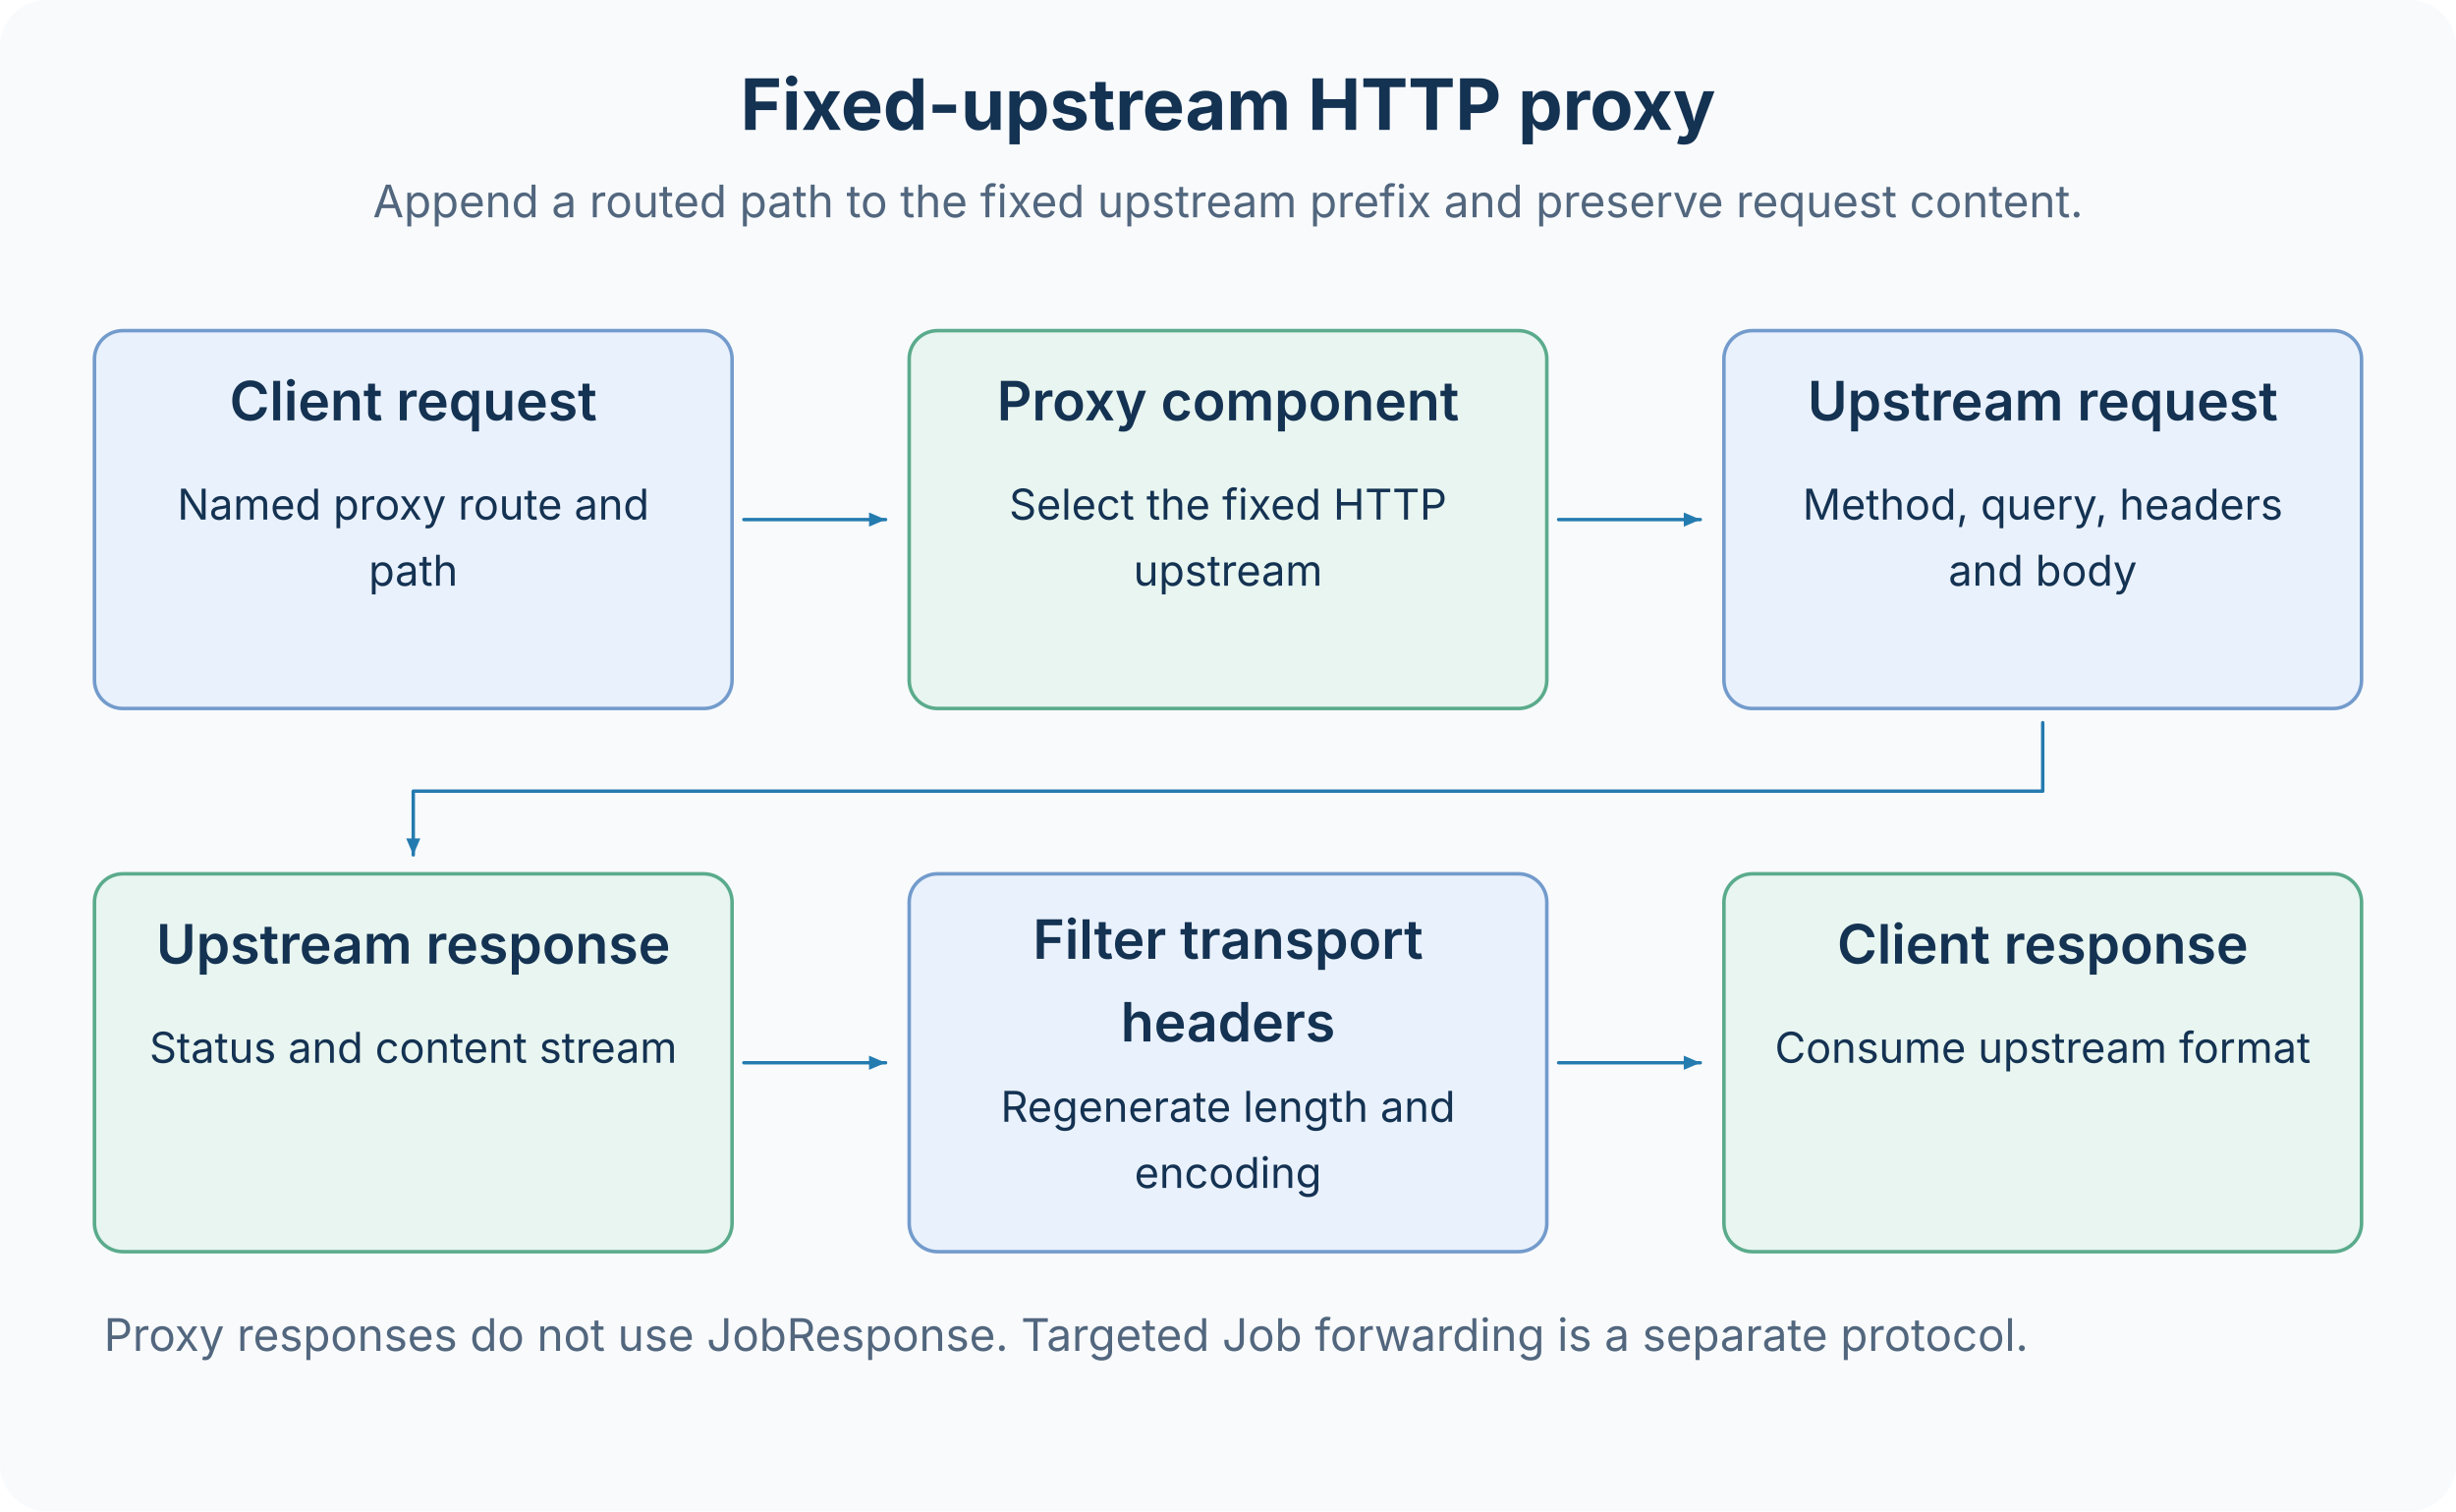
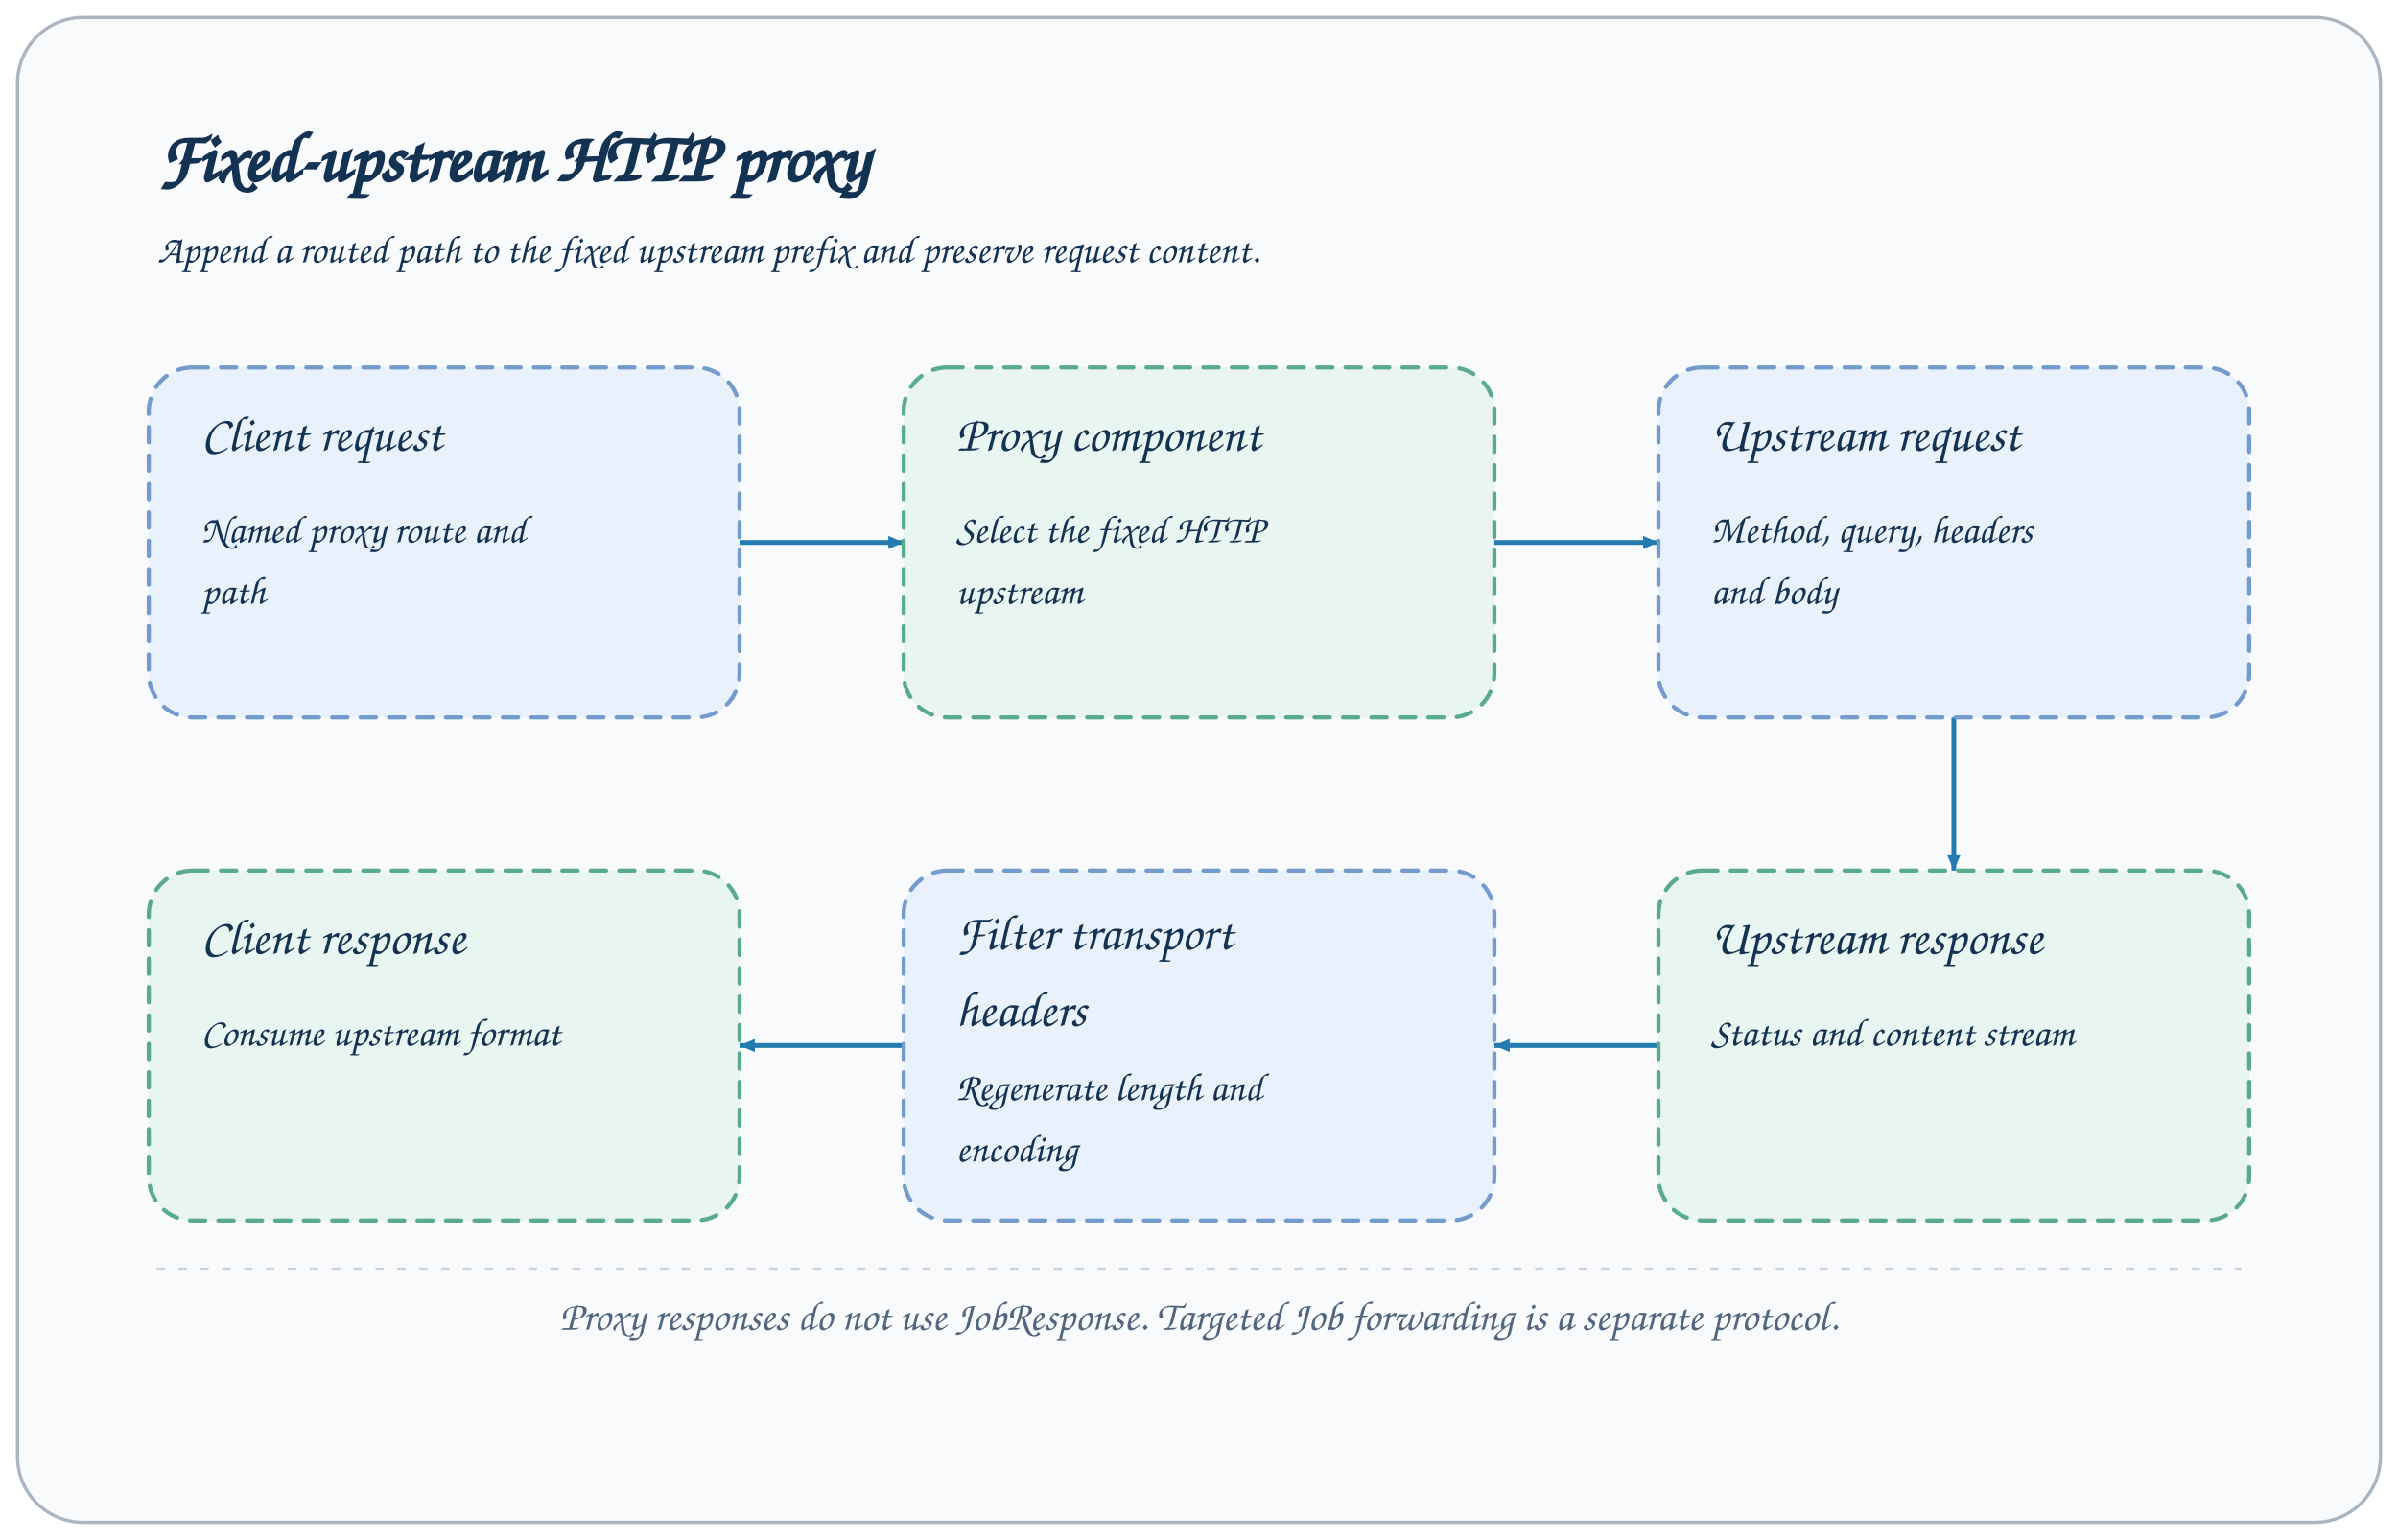
- <svg xmlns="http://www.w3.org/2000/svg" width="1040" height="640" viewBox="0 0 1040 640" role="img" aria-labelledby="title desc">
+ <svg xmlns="http://www.w3.org/2000/svg" width="1096" height="704" viewBox="0 0 1096 704" role="img" aria-labelledby="title desc">
  <defs>
    <marker id="arrow" viewBox="0 0 8 6" refX="7" refY="3" markerWidth="8" markerHeight="6" markerUnits="userSpaceOnUse" orient="auto-start-reverse">
      <path d="M 0 0 L 7 3 L 0 6 z" fill="#247baf" />
    </marker>
  </defs>
-   <rect width="1040" height="640" rx="20" fill="#f8fafc" />
-   <g font-family="Comic Sans MS, Bradley Hand, -apple-system, BlinkMacSystemFont, Segoe UI, sans-serif" fill="#143252">
-     <text x="520.0" y="55" font-size="30" font-weight="700" text-anchor="middle">Fixed-upstream HTTP proxy</text>
-     <path d="M 315 220 L 375 220" stroke="#247baf" stroke-width="1.45" fill="none" marker-end="url(#arrow)" stroke-linecap="round" stroke-linejoin="round" />
-     <path d="M 660 220 L 720 220" stroke="#247baf" stroke-width="1.45" fill="none" marker-end="url(#arrow)" stroke-linecap="round" stroke-linejoin="round" />
-     <path d="M 865 306 L 865 335 L 175 335 L 175 362" stroke="#247baf" stroke-width="1.45" fill="none" marker-end="url(#arrow)" stroke-linecap="round" stroke-linejoin="round" />
-     <path d="M 315 450 L 375 450" stroke="#247baf" stroke-width="1.45" fill="none" marker-end="url(#arrow)" stroke-linecap="round" stroke-linejoin="round" />
-     <path d="M 660 450 L 720 450" stroke="#247baf" stroke-width="1.45" fill="none" marker-end="url(#arrow)" stroke-linecap="round" stroke-linejoin="round" />
-     <rect x="40" y="140" width="270" height="160" rx="12" fill="#e9f1fc" stroke="#739bcc" stroke-width="1.5" />
-     <text x="175.0" y="178" text-anchor="middle" font-size="23" font-weight="600">Client request</text>
-     <rect x="385" y="140" width="270" height="160" rx="12" fill="#e8f5f0" stroke="#5aab8c" stroke-width="1.5" />
-     <text x="520.0" y="178" text-anchor="middle" font-size="23" font-weight="600">Proxy component</text>
-     <rect x="730" y="140" width="270" height="160" rx="12" fill="#e9f1fc" stroke="#739bcc" stroke-width="1.5" />
-     <text x="865.0" y="178" text-anchor="middle" font-size="23" font-weight="600">Upstream request</text>
-     <rect x="40" y="370" width="270" height="160" rx="12" fill="#e8f5f0" stroke="#5aab8c" stroke-width="1.5" />
-     <text x="175.0" y="408" text-anchor="middle" font-size="23" font-weight="600">Upstream response</text>
-     <text x="175.0" y="450" text-anchor="middle" font-size="18">Status and content stream</text>
-     <rect x="385" y="370" width="270" height="160" rx="12" fill="#e9f1fc" stroke="#739bcc" stroke-width="1.5" />
-     <rect x="730" y="370" width="270" height="160" rx="12" fill="#e8f5f0" stroke="#5aab8c" stroke-width="1.5" />
-     <text x="865.0" y="408" text-anchor="middle" font-size="23" font-weight="600">Client response</text>
-     <text x="865.0" y="450" text-anchor="middle" font-size="18">Consume upstream format</text>
-     <text x="44" y="572" font-size="19" fill="#52677e">Proxy responses do not use JobResponse. Targeted Job forwarding is a separate protocol.</text>
-     <text x="520.0" y="92.0" font-size="19" fill="#52677e" text-anchor="middle">Append a routed path to the fixed upstream prefix and preserve request content.</text>
-     <text x="175.0" y="220" text-anchor="middle" font-size="18">Named proxy route and</text>
-     <text x="175.0" y="248" text-anchor="middle" font-size="18">path</text>
-     <text x="520.0" y="220" text-anchor="middle" font-size="18">Select the fixed HTTP</text>
-     <text x="520.0" y="248" text-anchor="middle" font-size="18">upstream</text>
-     <text x="865.0" y="220" text-anchor="middle" font-size="18">Method, query, headers</text>
-     <text x="865.0" y="248" text-anchor="middle" font-size="18">and body</text>
-     <text x="520.0" y="406" text-anchor="middle" font-size="23" font-weight="600">Filter transport</text>
-     <text x="520.0" y="441" text-anchor="middle" font-size="23" font-weight="600">headers</text>
-     <text x="520.0" y="475" text-anchor="middle" font-size="18">Regenerate length and</text>
-     <text x="520.0" y="503" text-anchor="middle" font-size="18">encoding</text>
+   <rect x="8" y="8" width="1080.0" height="688.0" rx="30" fill="#f8fafc" stroke="#143252" stroke-width="1.5" stroke-linejoin="round" stroke-opacity="0.35" />
+   <g transform="translate(28 28)" font-family="'Comic Sans MS', 'Chalkboard SE', 'Comic Neue', cursive" data-diagram-content="true">
+     <path d="M 385 450 H 310" fill="none" stroke="#247baf" stroke-width="2.2" stroke-linecap="round" stroke-linejoin="round" marker-end="url(#arrow)" />
+     <path d="M 730 450 H 655" fill="none" stroke="#247baf" stroke-width="2.2" stroke-linecap="round" stroke-linejoin="round" marker-end="url(#arrow)" />
+     <path d="M 865 300 V 370" fill="none" stroke="#247baf" stroke-width="2.2" stroke-linecap="round" stroke-linejoin="round" marker-end="url(#arrow)" />
+     <path d="M 655 220 H 730" fill="none" stroke="#247baf" stroke-width="2.2" stroke-linecap="round" stroke-linejoin="round" marker-end="url(#arrow)" />
+     <path d="M 310 220 H 385" fill="none" stroke="#247baf" stroke-width="2.2" stroke-linecap="round" stroke-linejoin="round" marker-end="url(#arrow)" />
+     <g font-family="'Comic Sans MS', 'Chalkboard SE', 'Comic Neue', cursive" fill="#143252">
+       <text x="44" y="55" font-size="32" font-weight="700" text-anchor="start">Fixed-upstream HTTP proxy</text>
+       <rect x="40" y="140" width="270" height="160" rx="20" fill="#e9f1fc" stroke="#739bcc" stroke-width="1.9" stroke-dasharray="7 6" stroke-linecap="round" />
+       <text x="64.0" y="178" text-anchor="start" font-size="23.0" font-weight="600">Client request</text>
+       <rect x="385" y="140" width="270" height="160" rx="20" fill="#e8f5f0" stroke="#5aab8c" stroke-width="1.9" stroke-dasharray="7 6" stroke-linecap="round" />
+       <text x="409.0" y="178" text-anchor="start" font-size="23.0" font-weight="600">Proxy component</text>
+       <rect x="730" y="140" width="270" height="160" rx="20" fill="#e9f1fc" stroke="#739bcc" stroke-width="1.9" stroke-dasharray="7 6" stroke-linecap="round" />
+       <text x="754.0" y="178" text-anchor="start" font-size="23.0" font-weight="600">Upstream request</text>
+       <rect x="730.0" y="370" width="270" height="160" rx="20" fill="#e8f5f0" stroke="#5aab8c" stroke-width="1.9" stroke-dasharray="7 6" stroke-linecap="round" />
+       <text x="754.0" y="408" text-anchor="start" font-size="23.0" font-weight="600">Upstream response</text>
+       <text x="754.0" y="450" text-anchor="start" font-size="18">Status and content stream</text>
+       <rect x="385.0" y="370" width="270" height="160" rx="20" fill="#e9f1fc" stroke="#739bcc" stroke-width="1.9" stroke-dasharray="7 6" stroke-linecap="round" />
+       <rect x="40.0" y="370" width="270" height="160" rx="20" fill="#e8f5f0" stroke="#5aab8c" stroke-width="1.9" stroke-dasharray="7 6" stroke-linecap="round" />
+       <text x="64.0" y="408" text-anchor="start" font-size="23.0" font-weight="600">Client response</text>
+       <text x="64.0" y="450" text-anchor="start" font-size="18">Consume upstream format</text>
+       <text x="520.0" y="580.0" font-size="19" fill="#52677e" text-anchor="middle">Proxy responses do not use JobResponse. Targeted Job forwarding is a separate protocol.</text>
+       <text x="44" y="92.0" font-size="18" fill="#143252" text-anchor="start">Append a routed path to the fixed upstream prefix and preserve request content.</text>
+       <text x="64.0" y="220" text-anchor="start" font-size="18">Named proxy route and</text>
+       <text x="64.0" y="248" text-anchor="start" font-size="18">path</text>
+       <text x="409.0" y="220" text-anchor="start" font-size="18">Select the fixed HTTP</text>
+       <text x="409.0" y="248" text-anchor="start" font-size="18">upstream</text>
+       <text x="754.0" y="220" text-anchor="start" font-size="18">Method, query, headers</text>
+       <text x="754.0" y="248" text-anchor="start" font-size="18">and body</text>
+       <text x="409.0" y="406" text-anchor="start" font-size="23.0" font-weight="600">Filter transport</text>
+       <text x="409.0" y="441" text-anchor="start" font-size="23.0" font-weight="600">headers</text>
+       <text x="409.0" y="475" text-anchor="start" font-size="18">Regenerate length and</text>
+       <text x="409.0" y="503" text-anchor="start" font-size="18">encoding</text>
+     </g>
+     <path d="M 44 552 H 996" fill="none" stroke="#143252" stroke-opacity="0.2" stroke-width="1" stroke-dasharray="3 7" stroke-linecap="round" />
  </g>
</svg>
